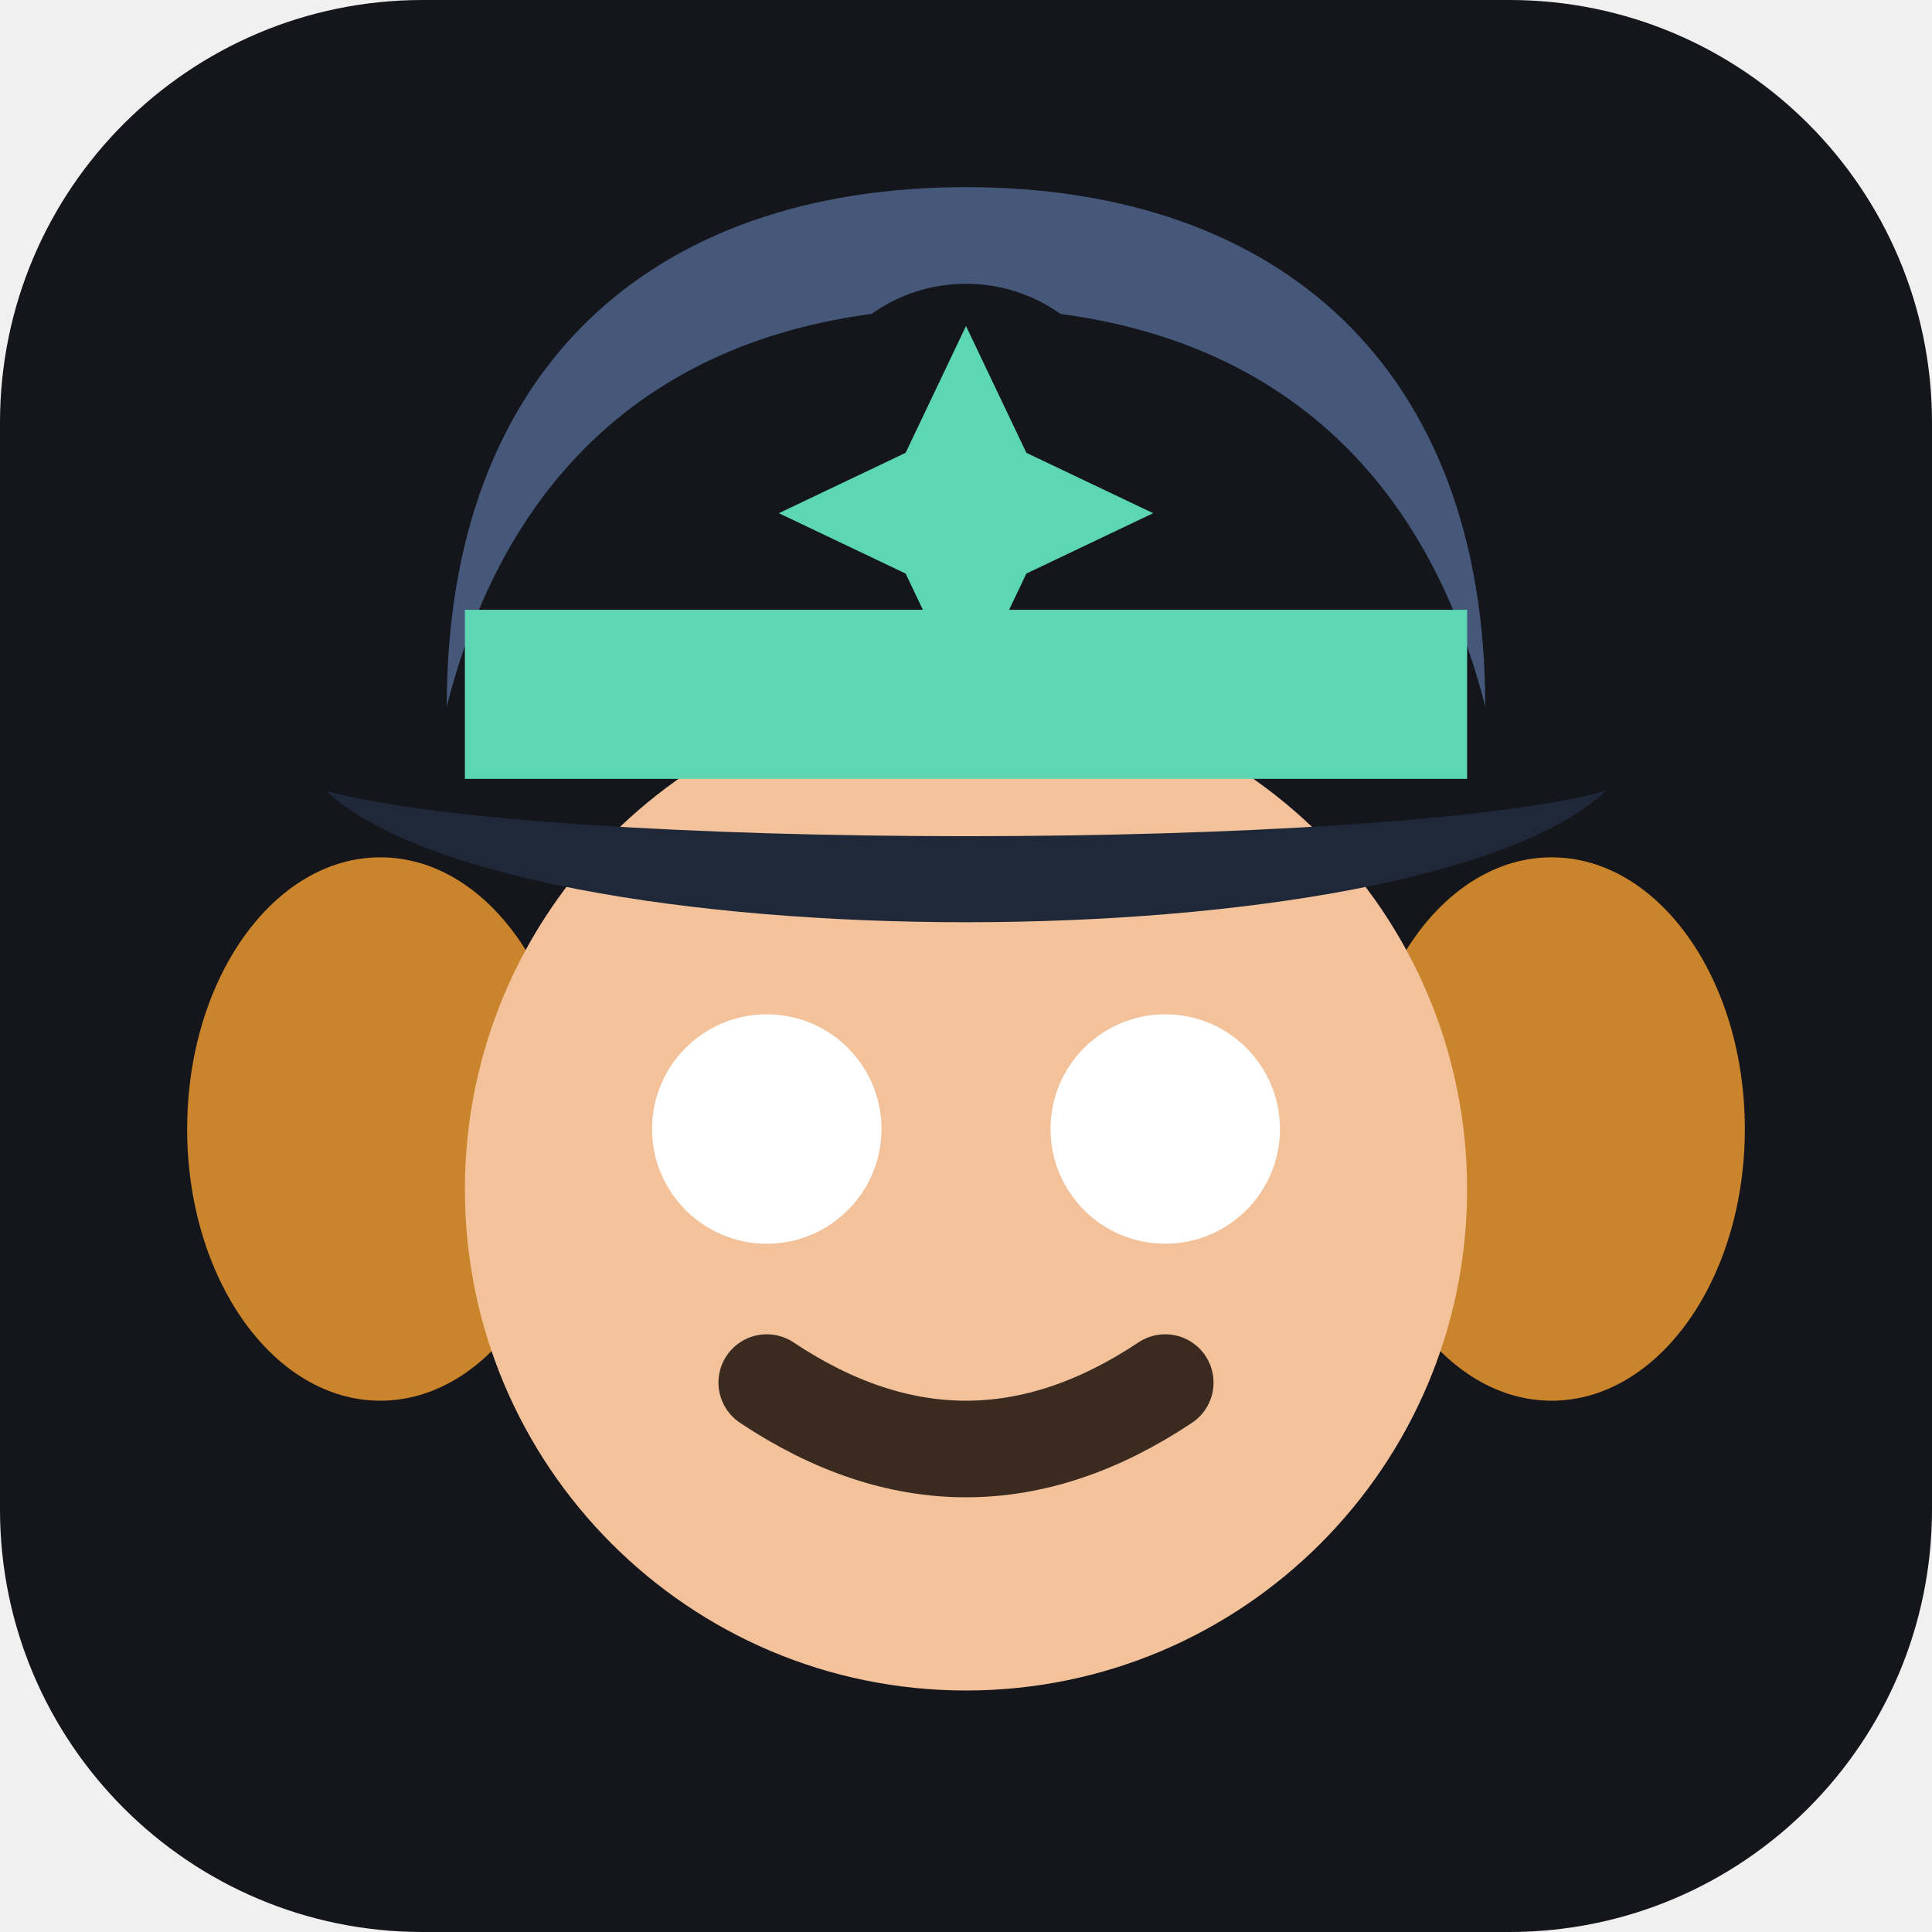
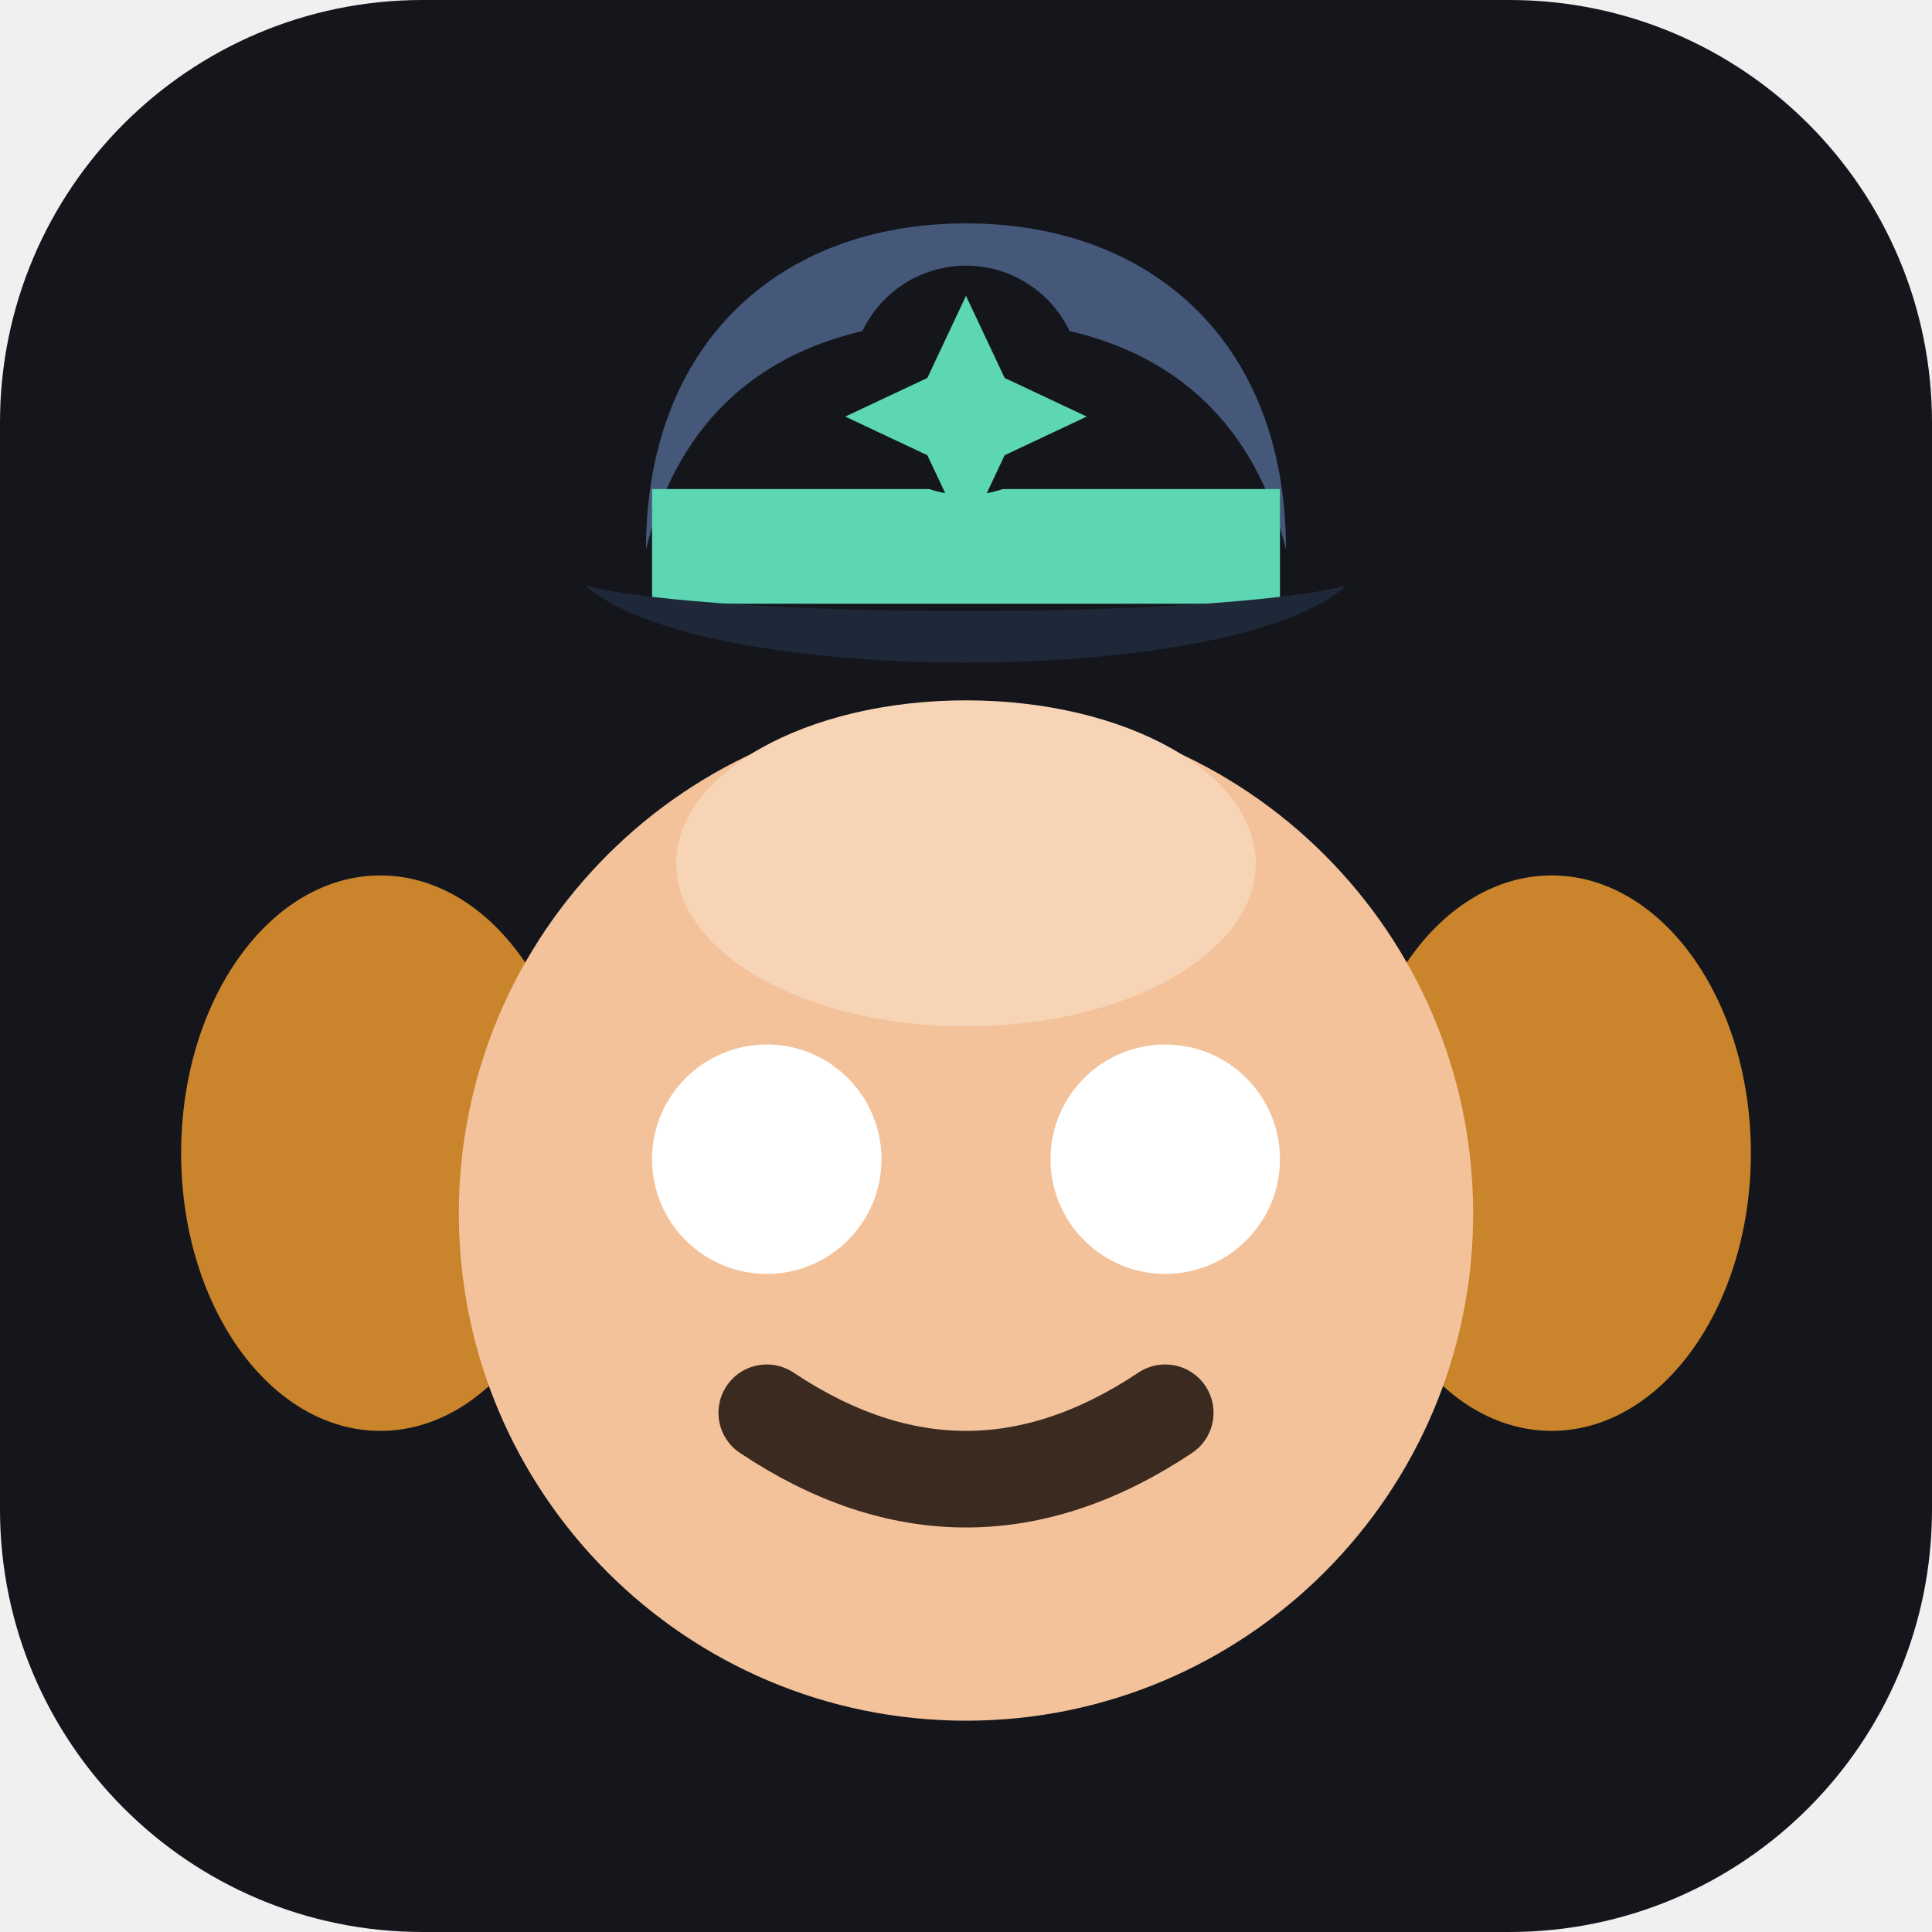
<svg xmlns="http://www.w3.org/2000/svg" viewBox="0 0 16 16">
  <rect width="16" height="16" rx="3.5" fill="#14161c" />
-   <ellipse cx="3.15" cy="9.35" rx="1.6" ry="2.25" fill="#c9842c" />
-   <ellipse cx="12.85" cy="9.35" rx="1.6" ry="2.25" fill="#c9842c" />
-   <circle cx="8" cy="9.85" r="4.15" fill="#f3c29a" />
-   <circle cx="6.35" cy="9.35" r=".95" fill="#fff" />
-   <circle cx="9.65" cy="9.35" r=".95" fill="#fff" />
-   <path d="M6.35 11.45 Q8 12.55 9.65 11.45" fill="none" stroke="#3a2a20" stroke-width=".8" stroke-linecap="round" />
-   <path fill="#45587a" d="M3.7 5.85C3.7 3.05 5.4 1.55 8 1.55s4.3 1.5 4.3 4.3C11.7 3.5 10.05 2.55 8 2.55S4.3 3.5 3.7 5.85z" />
-   <path fill="#5CD6B3" d="M3.85 5.05h8.3v1.4H3.85z" />
-   <circle cx="8" cy="3.7" r="1.35" fill="#14161c" />
-   <path fill="#5CD6B3" d="M8 2.7l.5 1.05 1.05.5-1.05.5L8 5.8l-.5-1.05-1.05-.5 1.05-.5z" />
-   <path fill="#1e2838" d="M2.7 6.55c1.55 1.45 9.05 1.45 10.6 0-1.85.5-8.75.5-10.6 0z" />
+   <ellipse cx="3.15" cy="9.55" rx="1.65" ry="2.3" fill="#c9842c" />
+   <ellipse cx="12.85" cy="9.55" rx="1.65" ry="2.3" fill="#c9842c" />
+   <circle cx="8" cy="10.05" r="4.2" fill="#f3c29a" />
+   <ellipse cx="8" cy="7.15" rx="2.4" ry="1.35" fill="#f7d4b6" />
+   <circle cx="6.35" cy="9.6" r=".95" fill="#fff" />
+   <circle cx="9.65" cy="9.6" r=".95" fill="#fff" />
+   <path d="M6.35 11.7 Q8 12.8 9.65 11.7" fill="none" stroke="#3a2a20" stroke-width=".8" stroke-linecap="round" />
+   <path fill="#45587a" d="M5.35 4.55C5.35 2.85 6.45 1.85 8 1.85s2.65 1 2.65 2.7C10.3 3.15 9.25 2.65 8 2.65S5.7 3.15 5.35 4.55z" />
+   <path fill="#5CD6B3" d="M5.4 4.05h5.2v.95H5.4z" />
+   <circle cx="8" cy="3.15" r=".95" fill="#14161c" />
+   <path fill="#5CD6B3" d="M8 2.45l.32.68.68.32-.68.32L8 4.45l-.32-.68-.68-.32.68-.32z" />
+   <path fill="#1e2838" d="M4.85 4.85c.95.85 5.35.85 6.3 0-1.1.28-5.2.28-6.3 0z" />
</svg>
